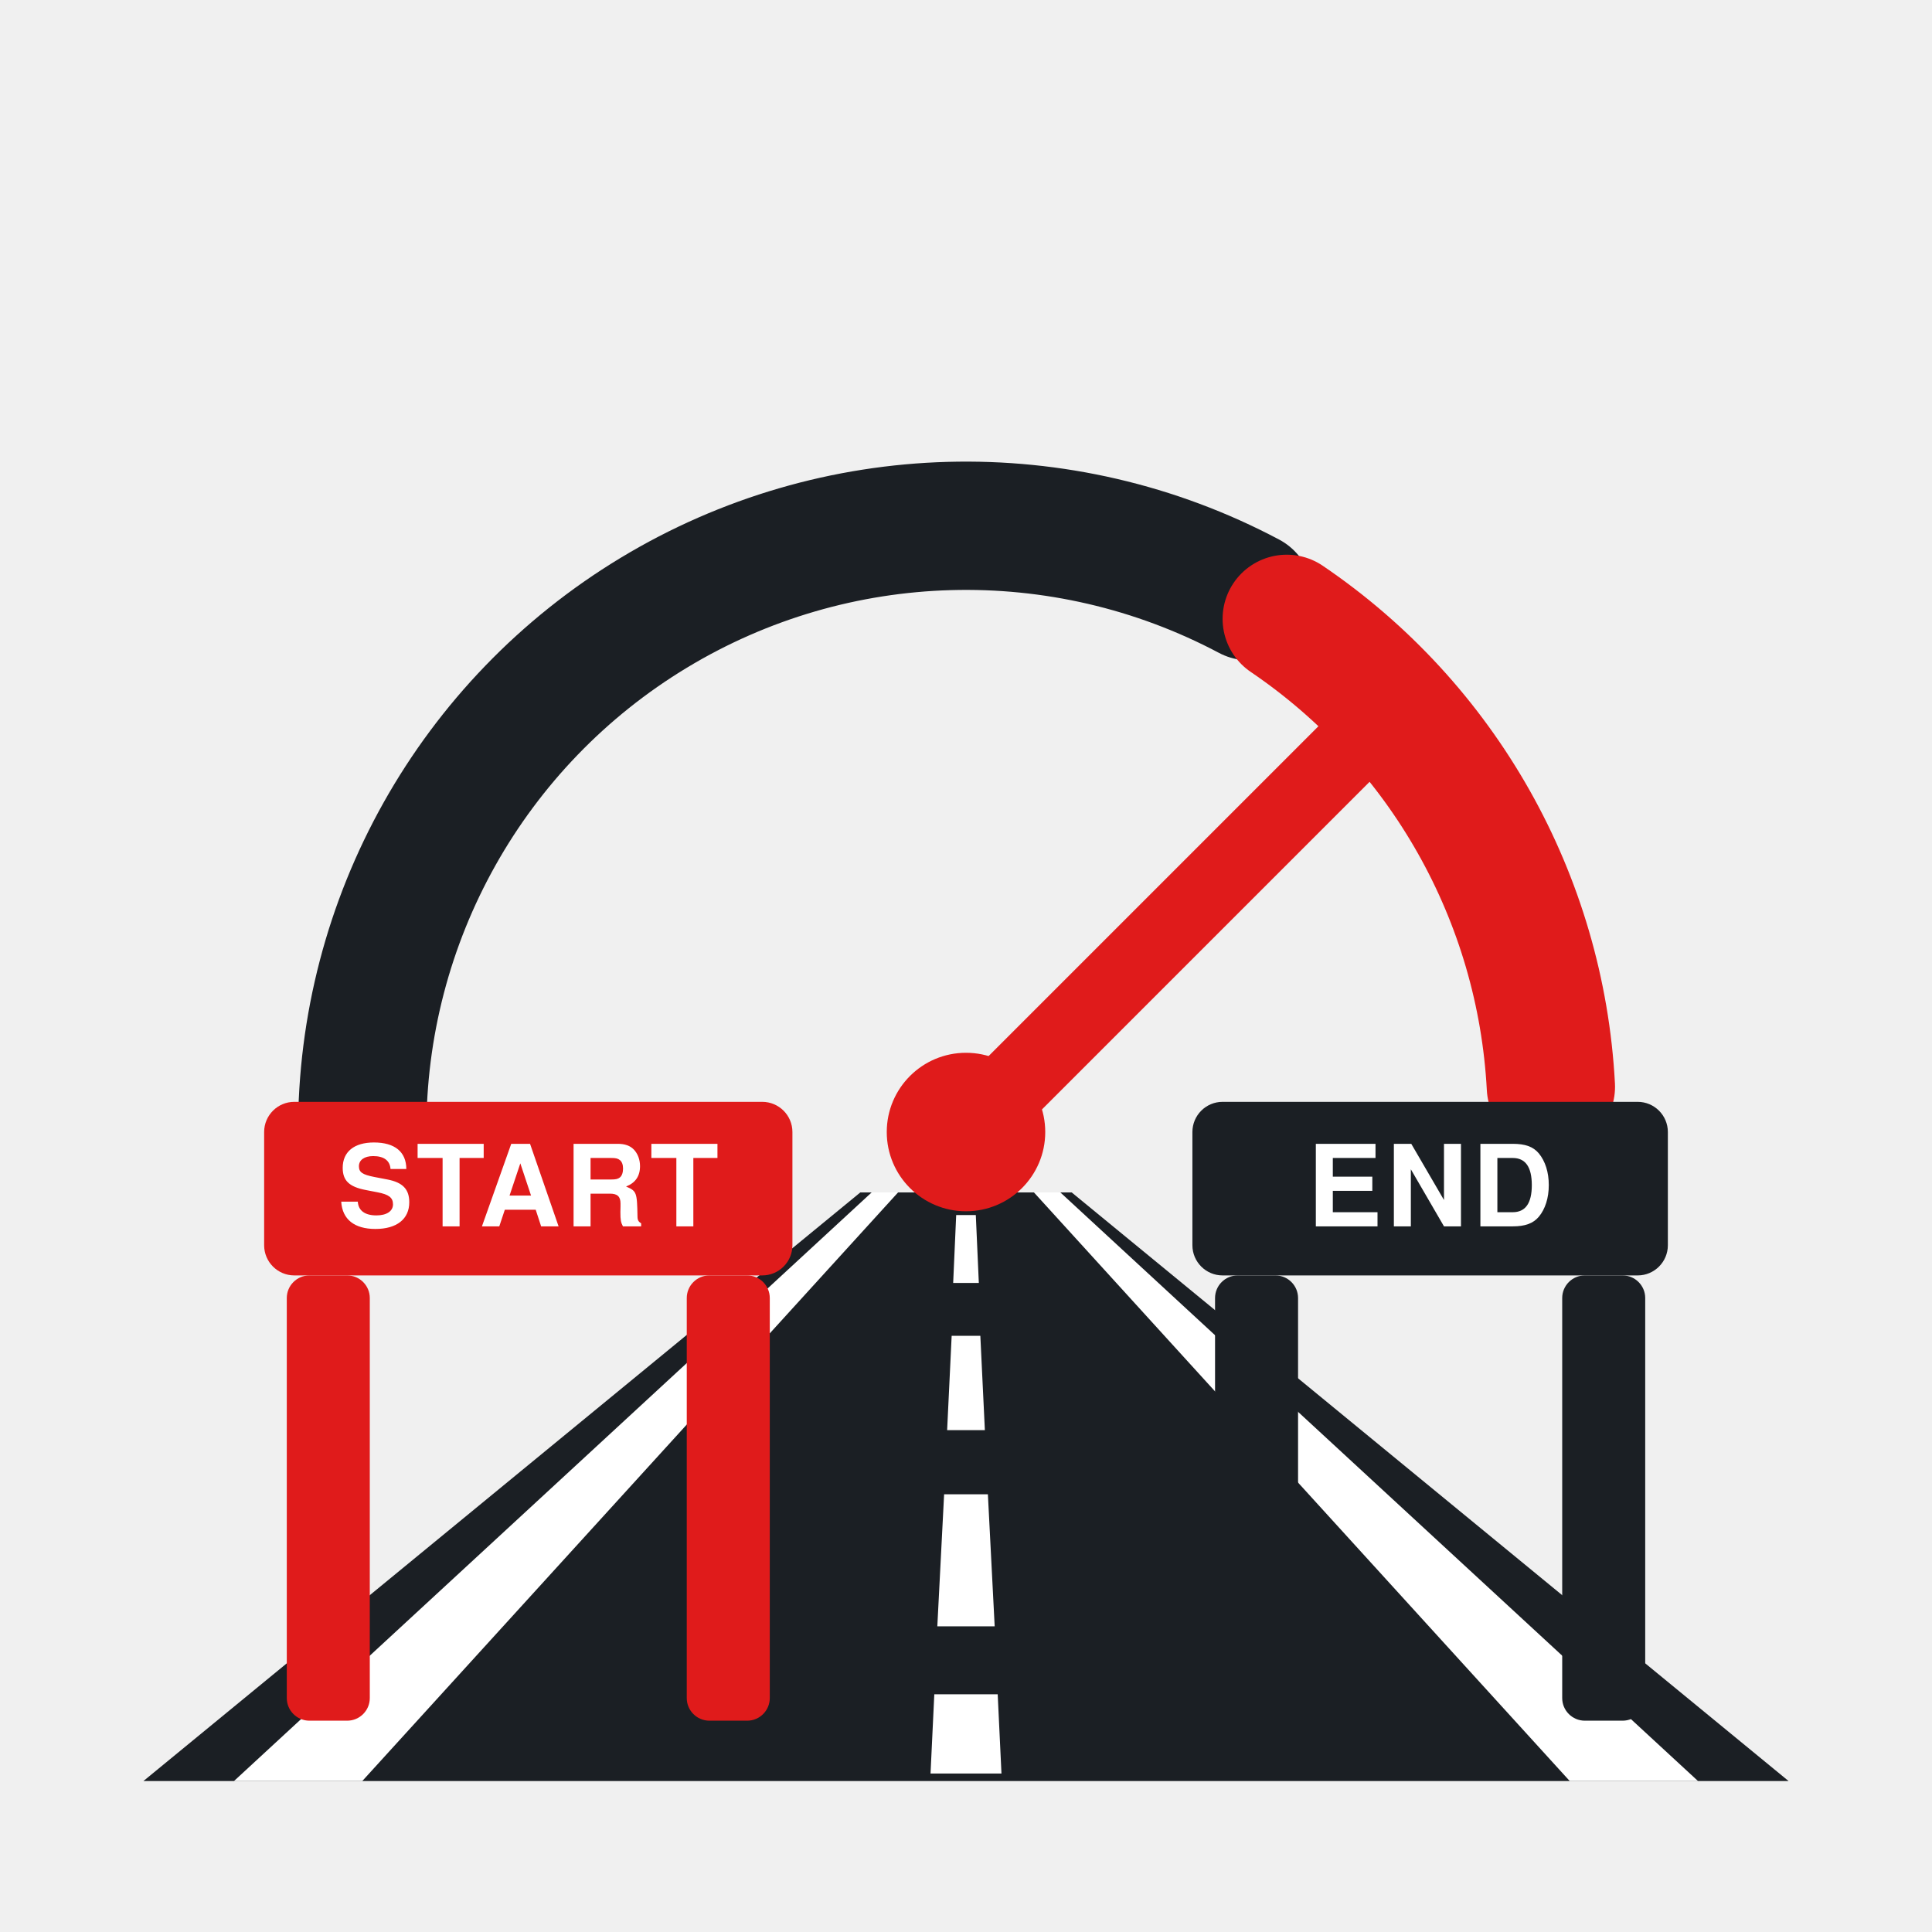
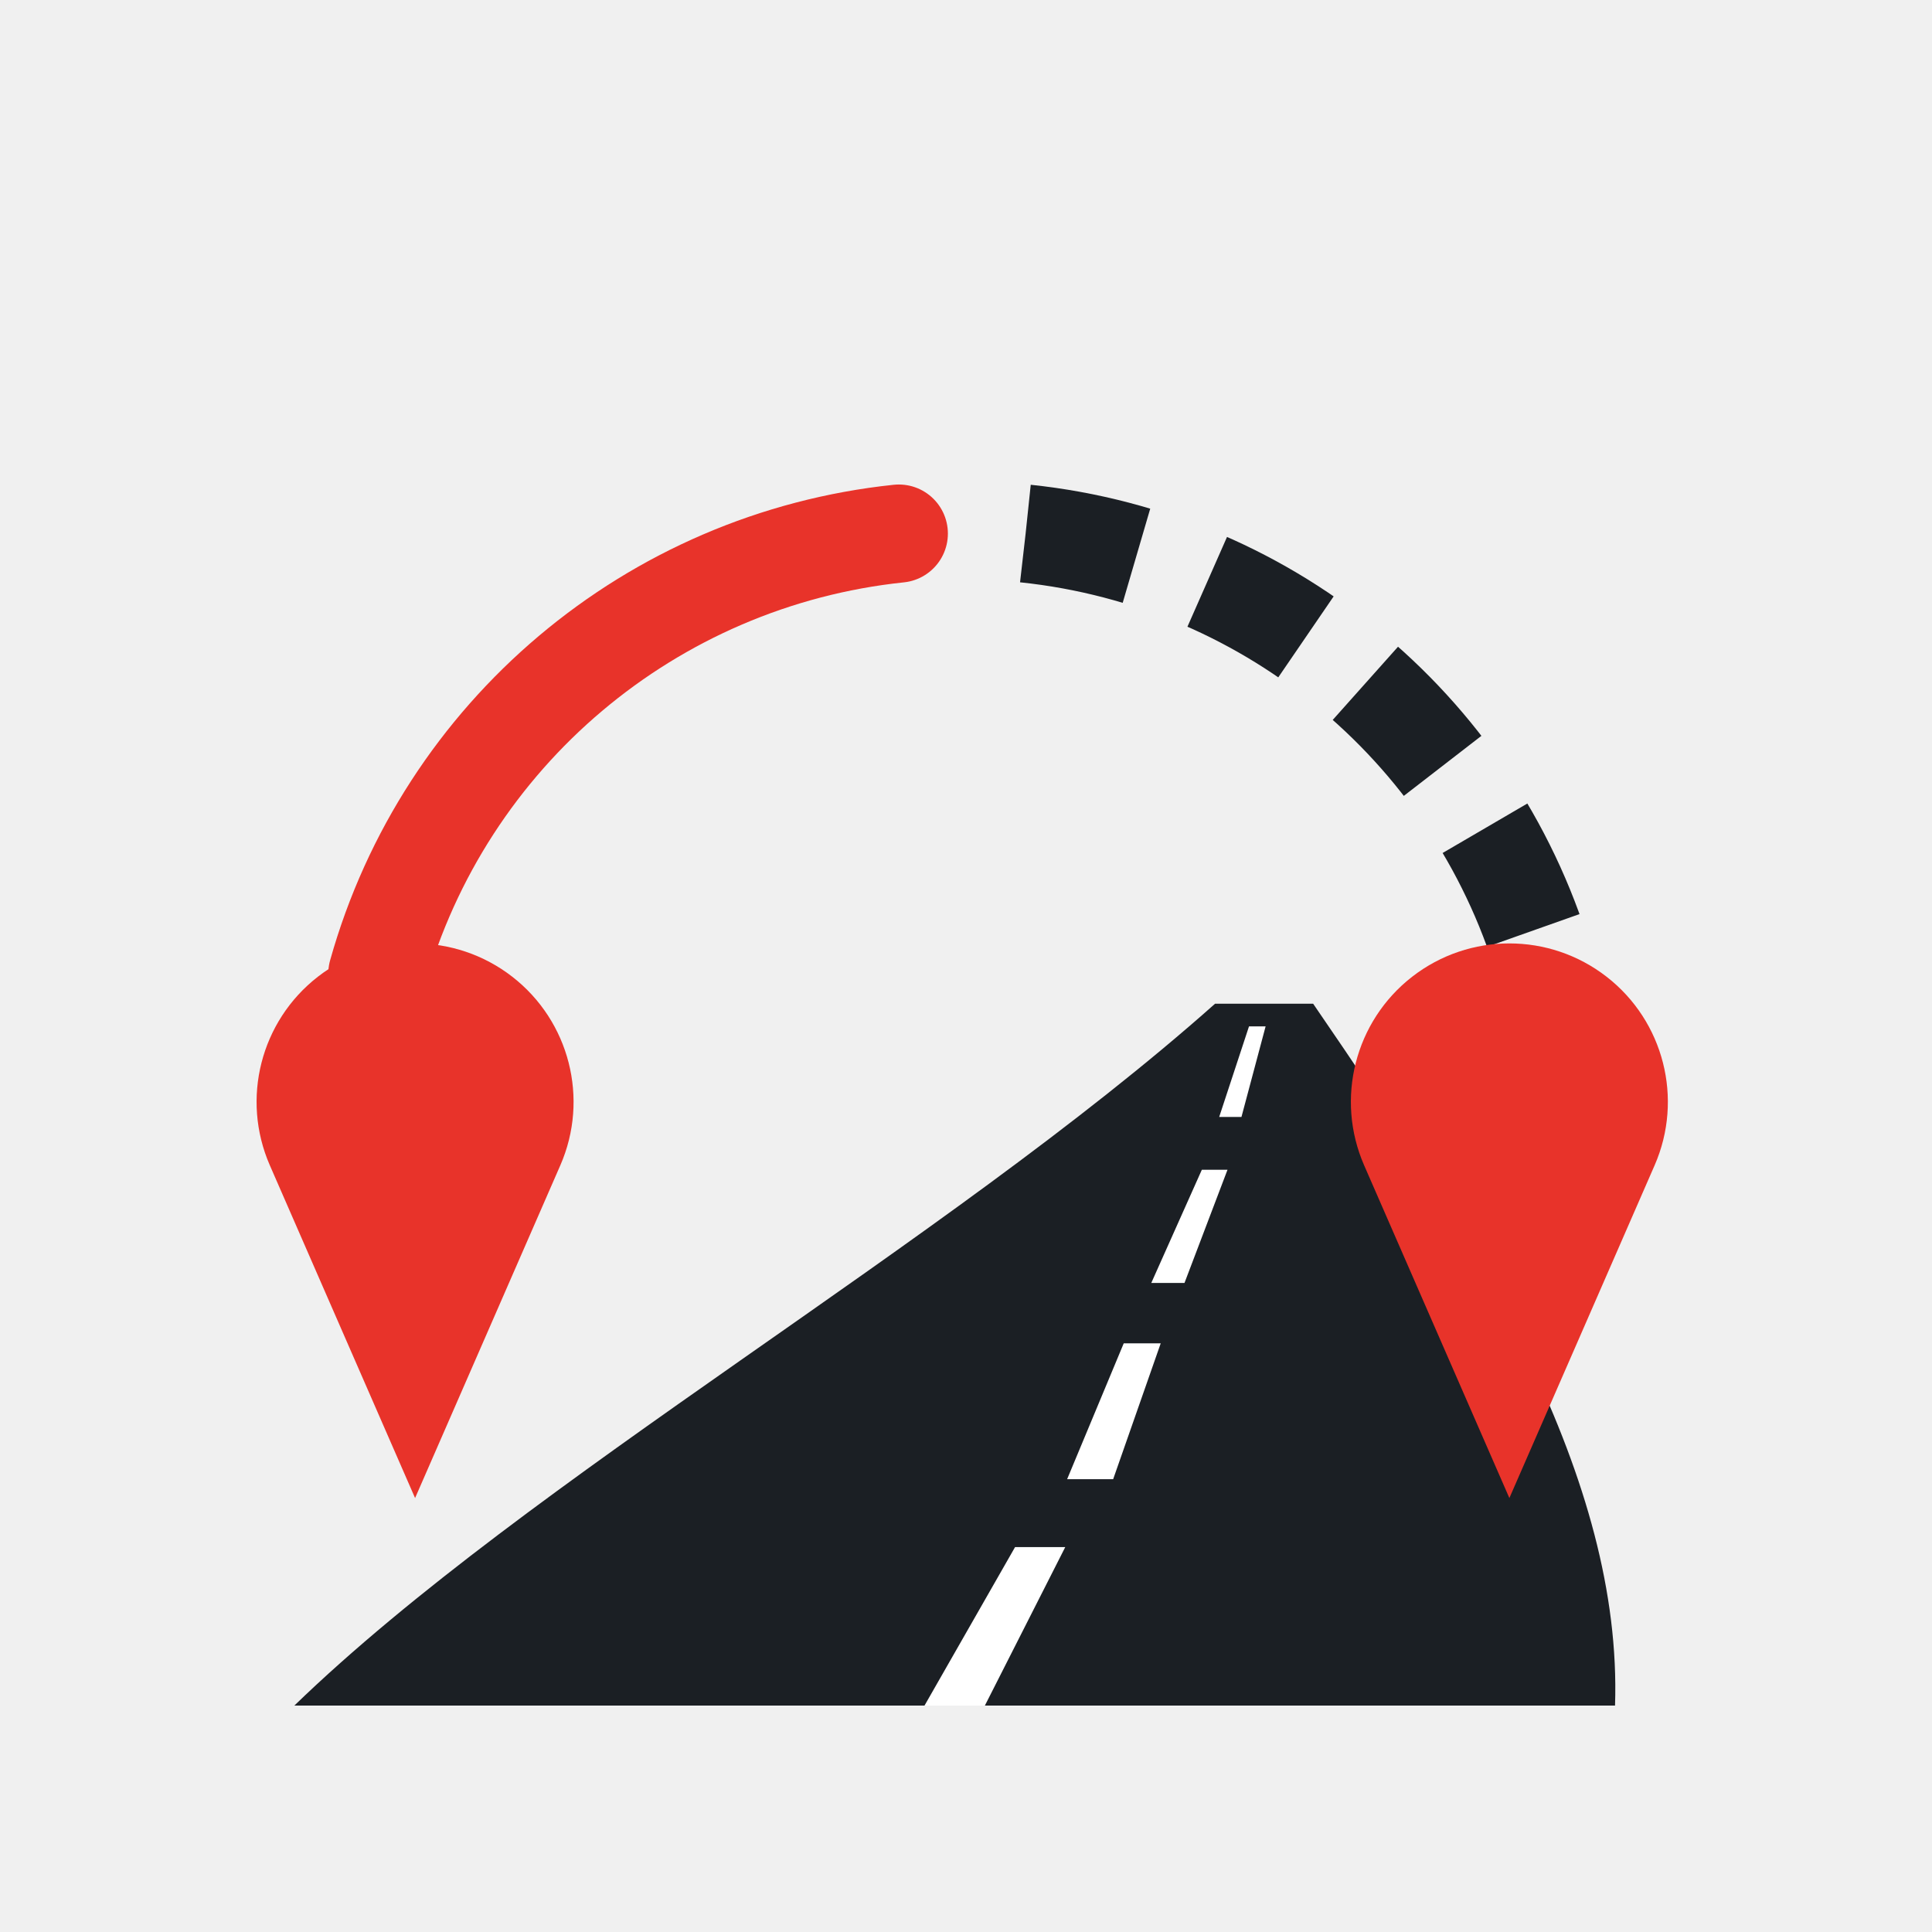
<svg xmlns="http://www.w3.org/2000/svg" viewBox="0 0 512 512" role="img" aria-label="Átlagsebesség.hu">
-   <path d="M228 316 L284 316 L474 472 L38 472 Z" fill="#1b1f24" />
-   <path d="M231 316 L238 316 L96 472 L62 472 Z" fill="#ffffff" />
-   <path d="M274 316 L281 316 L450 472 L416 472 Z" fill="#ffffff" />
-   <g fill="#ffffff">
-     <path d="M253.4 322 L258.6 322 L259.4 340 L252.6 340 Z" />
-     <path d="M252.2 354 L259.8 354 L261 379 L251 379 Z" />
-     <path d="M250.2 396 L261.8 396 L263.6 431 L248.4 431 Z" />
-     <path d="M247.6 449 L264.4 449 L265.4 470 L246.6 470 Z" />
+   <style>
+     .ut    { fill: #1b1f24; }
+     .csik  { fill: #ffffff; }
+     .piros { fill: #e8332a; }
+     .iv-piros { fill: none; stroke: #e8332a; stroke-width: 26; stroke-linecap: round; }
+     .iv-sotet { fill: none; stroke: #1b1f24; stroke-width: 26; stroke-dasharray: 30 20; }
+     /* Sötét böngészősávon a sötét út beleolvadna a háttérbe. */
+     @media (prefers-color-scheme: dark) {
+       .ut { fill: #f2f3f5; }
+       .csik { fill: #1b1f24; }
+       .iv-sotet { stroke: #f2f3f5; }
+     }
+   </style>
+   <path class="ut" d="M78 452 C140 392 250 330 322 266 L348 266 C392 330 430 392 428 452 Z" />
+   <g class="csik">
+     <path d="M331.0 272 L335.4 272 L329.0 296 L323.1 296 Z" />
+     <path d="M318.5 310 L325.3 310 L313.9 340 L305.1 340 Z" />
+     <path d="M297.8 356 L307.6 356 L295.0 392 L282.8 392 Z" />
+     <path d="M269.0 410 L282.3 410 L261.0 452 L245.0 452 Z" />
  </g>
-   <path d="M96 300 A160 160 0 0 1 331 158" fill="none" stroke="#1b1f24" stroke-width="34" stroke-linecap="round" />
-   <path d="M341 164 A160 160 0 0 1 411 288" fill="none" stroke="#e01b1b" stroke-width="34" stroke-linecap="round" />
-   <path d="M256 300 L366 190" fill="none" stroke="#e01b1b" stroke-width="20" stroke-linecap="round" />
-   <circle cx="256" cy="300" r="21" fill="#e01b1b" />
-   <g fill="#e01b1b">
-     <rect x="70" y="292" width="140" height="46" rx="8" />
-     <rect x="76" y="338" width="22" height="118" rx="6" />
-     <rect x="182" y="338" width="22" height="118" rx="6" />
+   <path class="iv-piros" d="M100 258 A161 161 0 0 1 238.2 141.4" />
+   <path class="iv-sotet" d="M271.8 141.4 A161 161 0 0 1 410 258" />
+   <g class="piros">
+     <path d="M71.5 308.8 A42 42 0 1 1 148.5 308.8 L110 397 Z" />
+     <path d="M361.5 308.8 A42 42 0 1 1 438.5 308.8 L400 397 Z" />
  </g>
-   <text x="140" y="325" text-anchor="middle" fill="#ffffff" font-family="Helvetica, Arial, sans-serif" font-size="30" font-weight="700" letter-spacing="1">START</text>
-   <g fill="#1b1f24">
-     <rect x="316" y="292" width="126" height="46" rx="8" />
-     <rect x="322" y="338" width="22" height="118" rx="6" />
-     <rect x="414" y="338" width="22" height="118" rx="6" />
-   </g>
-   <text x="379" y="325" text-anchor="middle" fill="#ffffff" font-family="Helvetica, Arial, sans-serif" font-size="30" font-weight="700" letter-spacing="1">END</text>
</svg>
